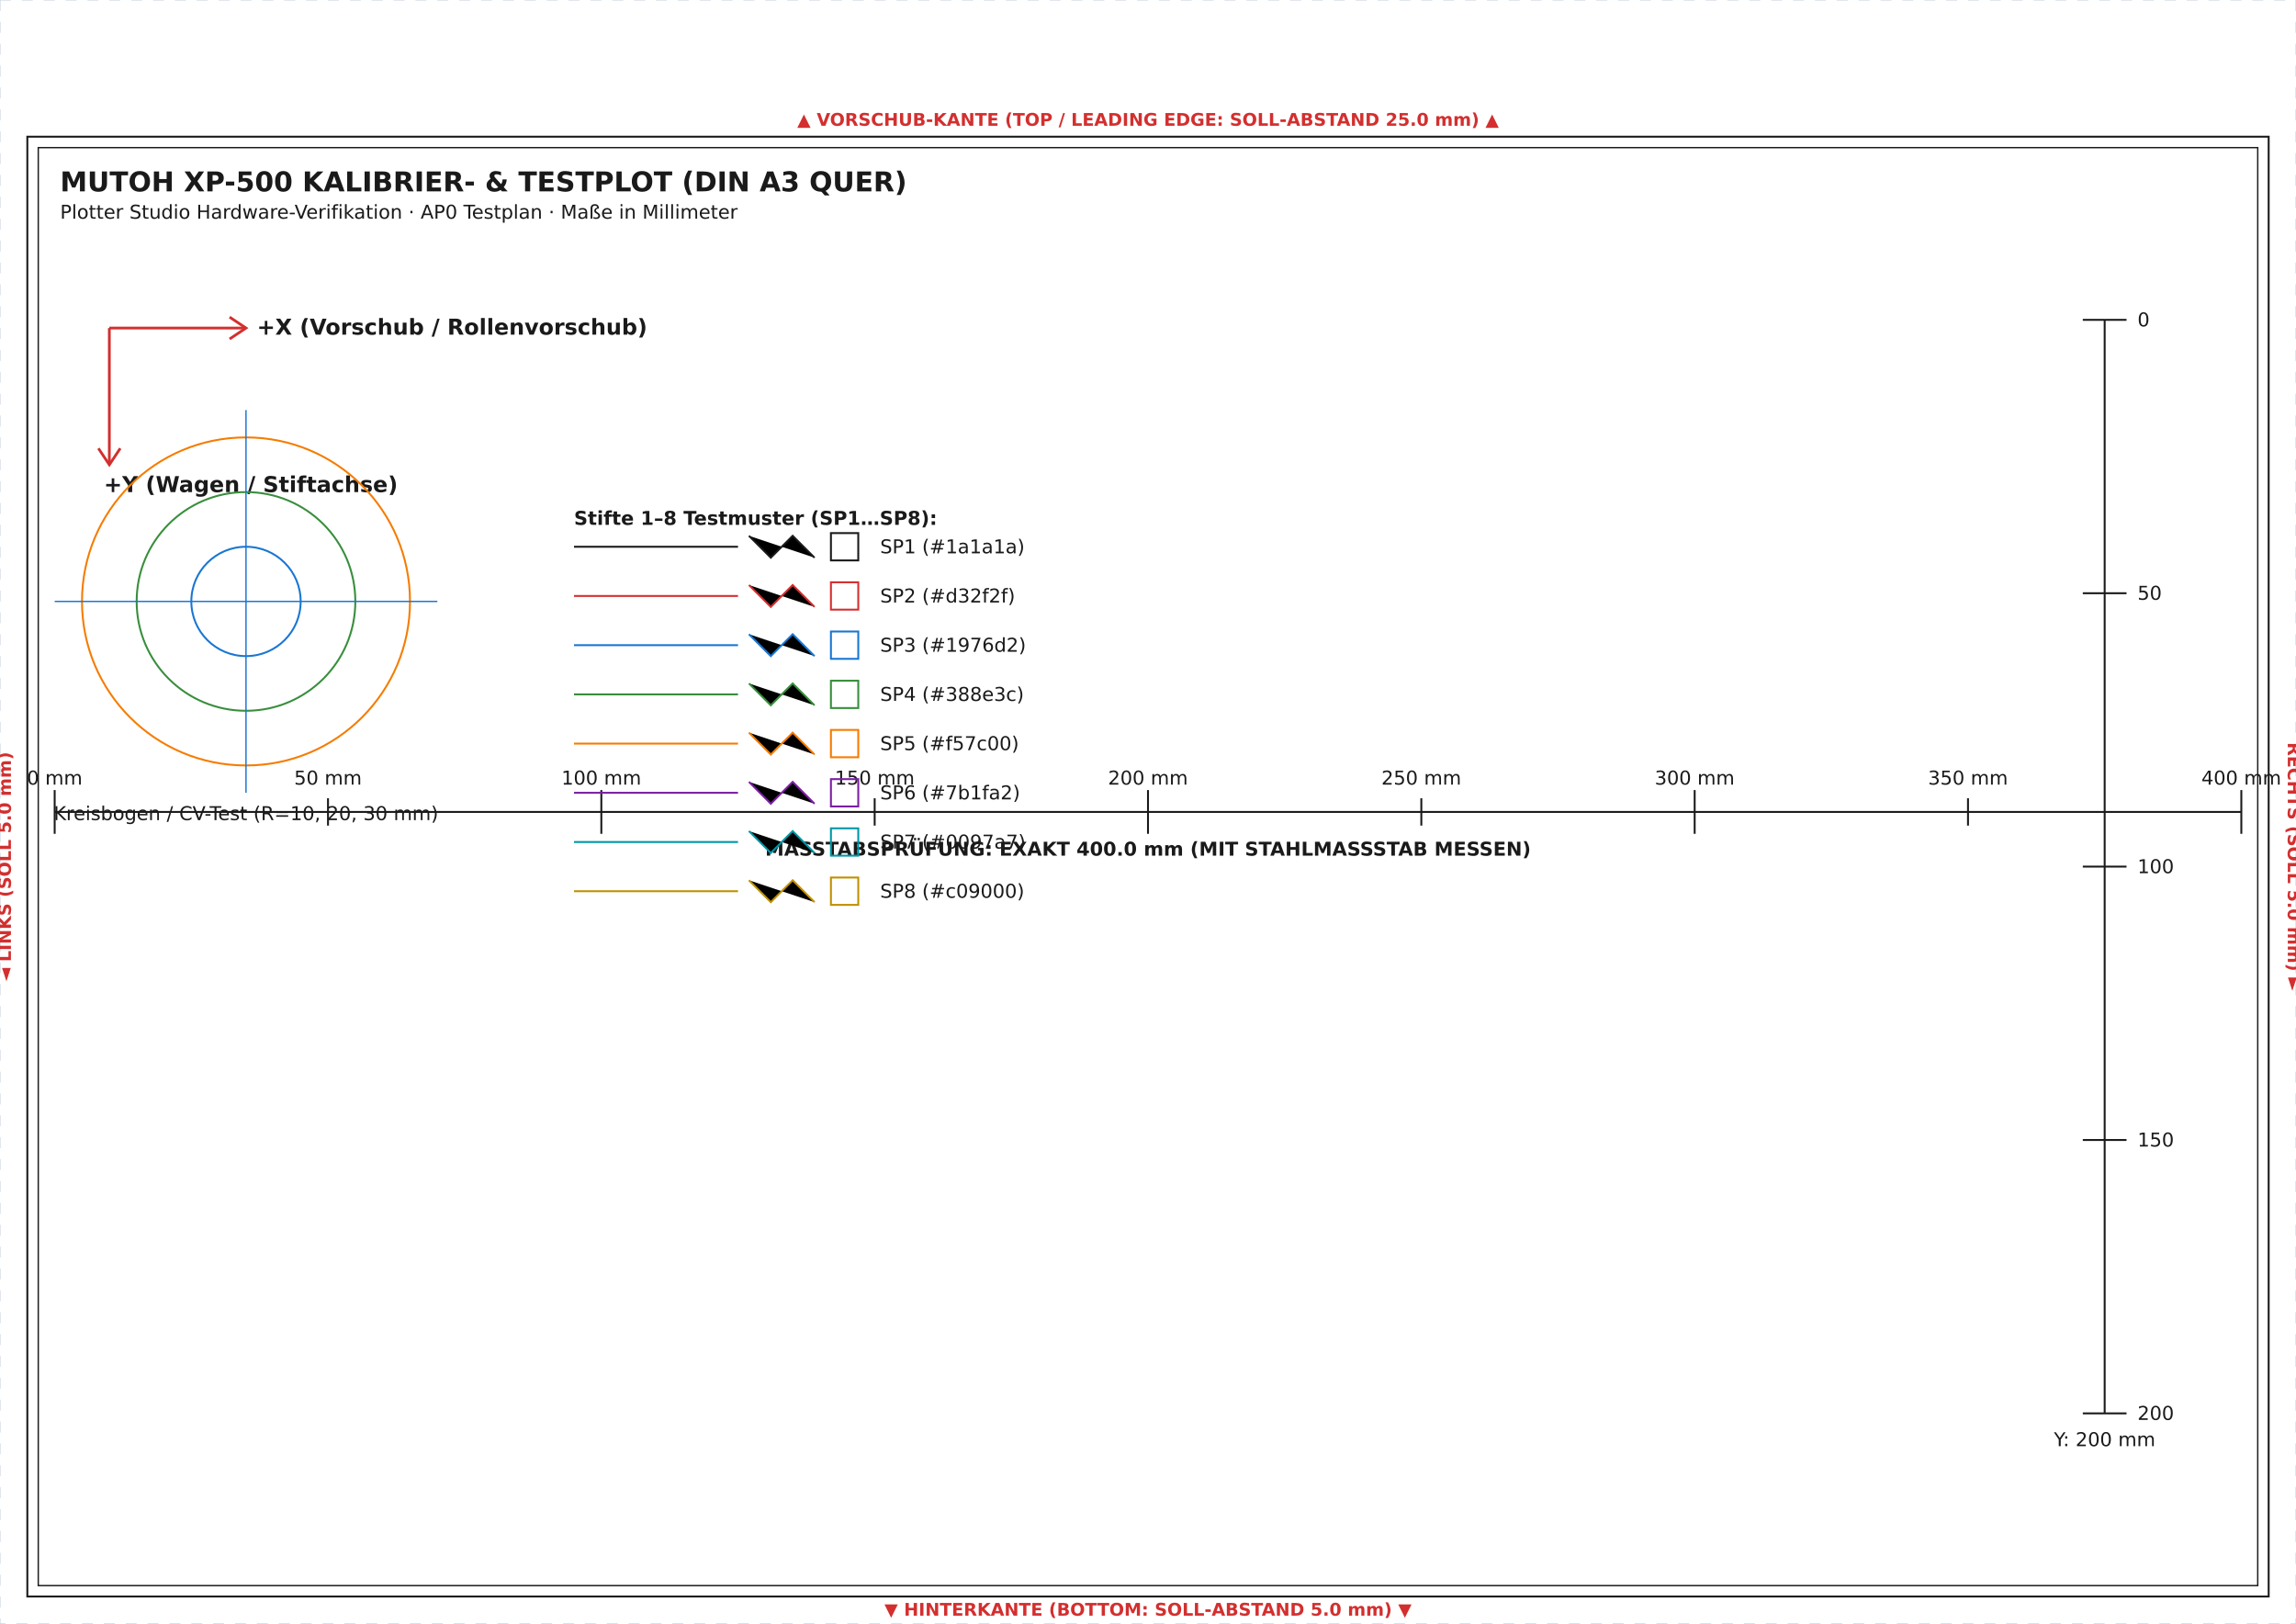
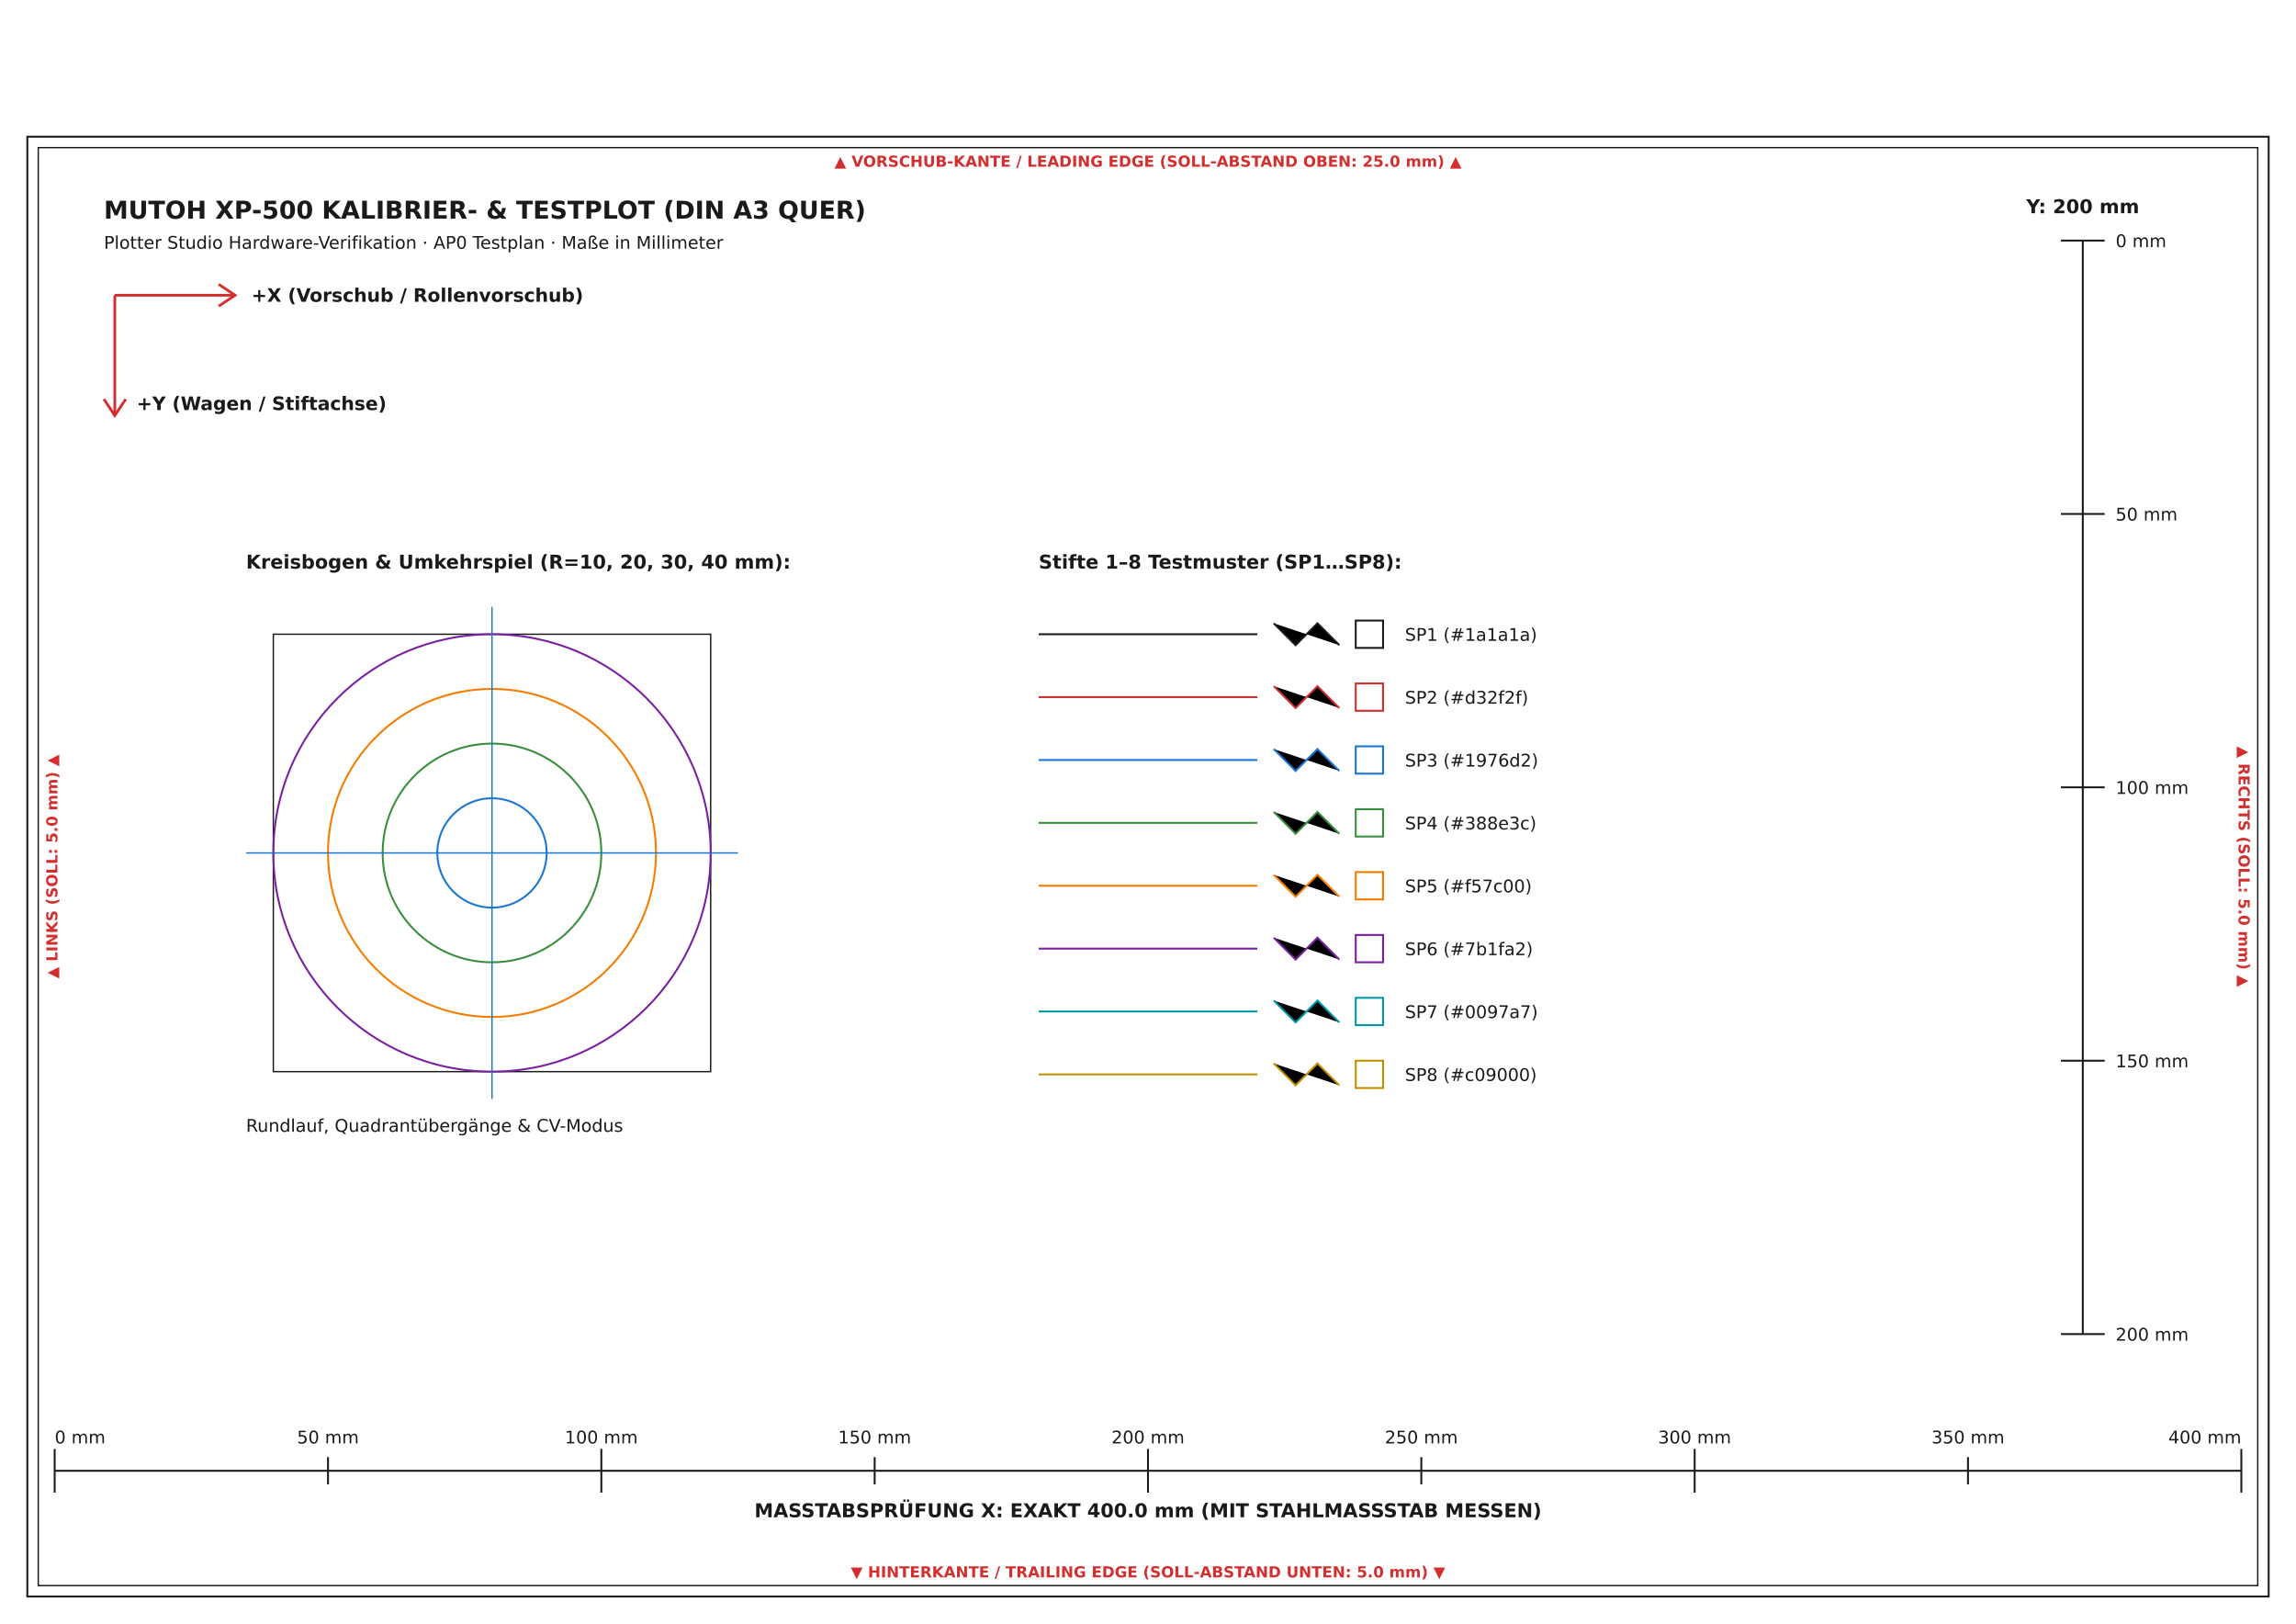
<svg xmlns="http://www.w3.org/2000/svg" width="420.0mm" height="297.0mm" viewBox="0 0 420.0 297.0">
  <style>
-     text { font-family: "DejaVu Sans", "Helvetica", "Arial", sans-serif; font-size: 3.5px; fill: #1a1a1a; }
-     .title { font-size: 5px; font-weight: bold; }
-     .edge-label { font-size: 3.2px; font-weight: bold; fill: #d32f2f; }
-     .axis-label { font-size: 4px; font-weight: bold; }
+     text { font-family: "DejaVu Sans", "Helvetica", "Arial", sans-serif; font-size: 3.2px; fill: #1a1a1a; }
+     .title { font-size: 4.5px; font-weight: bold; }
+     .section-title { font-size: 3.5px; font-weight: bold; }
+     .edge-label { font-size: 2.8px; font-weight: bold; fill: #d32f2f; }
+     .axis-label { font-size: 3.4px; font-weight: bold; }
  </style>
-   <rect x="0" y="0" width="420.0" height="297.0" fill="none" stroke="#cbd5e1" stroke-width="0.2" stroke-dasharray="2,2" />
  <rect x="5.0" y="25.0" width="410.0" height="267.0" fill="none" stroke="#1a1a1a" stroke-width="0.35" />
  <rect x="7.0" y="27.0" width="406.0" height="263.0" fill="none" stroke="#1a1a1a" stroke-width="0.25" />
-   <text x="210.0" y="23.0" text-anchor="middle" class="edge-label">▲ VORSCHUB-KANTE (TOP / LEADING EDGE: SOLL-ABSTAND 25.0 mm) ▲</text>
-   <text x="210.0" y="295.5" text-anchor="middle" class="edge-label">▼ HINTERKANTE (BOTTOM: SOLL-ABSTAND 5.0 mm) ▼</text>
-   <text x="2" y="158.5" text-anchor="middle" transform="rotate(-90 2 158.5)" class="edge-label">◄ LINKS (SOLL 5.0 mm)</text>
-   <text x="418.5" y="158.5" text-anchor="middle" transform="rotate(90 418.5 158.5)" class="edge-label">RECHTS (SOLL 5.0 mm) ►</text>
-   <text x="11.0" y="35.0" class="title">MUTOH XP-500 KALIBRIER- &amp; TESTPLOT (DIN A3 QUER)</text>
-   <text x="11.0" y="40.0">Plotter Studio Hardware-Verifikation · AP0 Testplan · Maße in Millimeter</text>
+   <text x="210.0" y="30.5" text-anchor="middle" class="edge-label">▲ VORSCHUB-KANTE / LEADING EDGE (SOLL-ABSTAND OBEN: 25.0 mm) ▲</text>
+   <text x="210.0" y="288.5" text-anchor="middle" class="edge-label">▼ HINTERKANTE / TRAILING EDGE (SOLL-ABSTAND UNTEN: 5.0 mm) ▼</text>
+   <text x="10.5" y="158.5" text-anchor="middle" transform="rotate(-90 10.5 158.5)" class="edge-label">▲ LINKS (SOLL: 5.0 mm) ▲</text>
+   <text x="409.5" y="158.5" text-anchor="middle" transform="rotate(90 409.5 158.5)" class="edge-label">▲ RECHTS (SOLL: 5.0 mm) ▲</text>
+   <text x="19.0" y="40.0" class="title">MUTOH XP-500 KALIBRIER- &amp; TESTPLOT (DIN A3 QUER)</text>
+   <text x="19.0" y="45.5">Plotter Studio Hardware-Verifikation · AP0 Testplan · Maße in Millimeter</text>
  <g stroke="#d32f2f" stroke-width="0.5" fill="none">
-     <line x1="20.0" y1="60.0" x2="45.0" y2="60.0" />
-     <polyline points="42.0,58.0 45.0,60.0 42.0,62.0" />
-     <line x1="20.0" y1="60.0" x2="20.0" y2="85.0" />
-     <polyline points="18.0,82.0 20.0,85.0 22.0,82.0" />
+     <line x1="21.0" y1="54.0" x2="43.0" y2="54.0" />
+     <polyline points="40.0,52.0 43.0,54.0 40.0,56.0" />
+     <line x1="21.0" y1="54.0" x2="21.0" y2="76.0" />
+     <polyline points="19.0,73.0 21.0,76.0 23.0,73.0" />
  </g>
-   <text x="47.0" y="61.2" class="axis-label" fill="#d32f2f">+X (Vorschub / Rollenvorschub)</text>
-   <text x="19.0" y="90.0" class="axis-label" fill="#d32f2f">+Y (Wagen / Stiftachse)</text>
+   <text x="46.0" y="55.2" class="axis-label" fill="#d32f2f">+X (Vorschub / Rollenvorschub)</text>
+   <text x="25.0" y="75.0" class="axis-label" fill="#d32f2f">+Y (Wagen / Stiftachse)</text>
+   <text x="45.0" y="104.0" class="section-title">Kreisbogen &amp; Umkehrspiel (R=10, 20, 30, 40 mm):</text>
+   <rect x="50.0" y="116.0" width="80.0" height="80.0" fill="none" stroke="#1a1a1a" stroke-width="0.25" />
+   <circle cx="90.0" cy="156.0" r="10.0" fill="none" stroke="#1976d2" stroke-width="0.35" />
+   <circle cx="90.0" cy="156.0" r="20.0" fill="none" stroke="#388e3c" stroke-width="0.35" />
+   <circle cx="90.0" cy="156.0" r="30.0" fill="none" stroke="#f57c00" stroke-width="0.35" />
+   <circle cx="90.0" cy="156.0" r="40.0" fill="none" stroke="#7b1fa2" stroke-width="0.35" />
+   <line x1="45.0" y1="156.0" x2="135.0" y2="156.0" stroke="#1976d2" stroke-width="0.25" />
+   <line x1="90.0" y1="111.0" x2="90.0" y2="201.0" stroke="#1976d2" stroke-width="0.25" />
+   <text x="45.0" y="207.0">Rundlauf, Quadrantübergänge &amp; CV-Modus</text>
+   <text x="190.0" y="104.0" class="section-title">Stifte 1–8 Testmuster (SP1…SP8):</text>
  <g stroke="#1a1a1a" stroke-width="0.35">
-     <line x1="10.0" y1="148.5" x2="410.0" y2="148.5" />
-     <line x1="10.0" y1="144.5" x2="10.0" y2="152.5" />
+     <line x1="190.0" y1="116.0" x2="230.0" y2="116.0" />
+     <polyline points="233.0,114.0 237.0,118.0 241.0,114.0 245.0,118.0" />
+     <rect x="248.0" y="113.5" width="5" height="5" fill="none" />
  </g>
-   <text x="10.0" y="143.5" text-anchor="middle">0 mm</text>
+   <text x="257.0" y="117.2">SP1 (#1a1a1a)</text>
+   <g stroke="#d32f2f" stroke-width="0.35">
+     <line x1="190.0" y1="127.5" x2="230.0" y2="127.5" />
+     <polyline points="233.0,125.5 237.0,129.5 241.0,125.5 245.0,129.5" />
+     <rect x="248.0" y="125.0" width="5" height="5" fill="none" />
+   </g>
+   <text x="257.0" y="128.7">SP2 (#d32f2f)</text>
+   <g stroke="#1976d2" stroke-width="0.35">
+     <line x1="190.0" y1="139.0" x2="230.0" y2="139.0" />
+     <polyline points="233.0,137.0 237.0,141.0 241.0,137.0 245.0,141.0" />
+     <rect x="248.0" y="136.5" width="5" height="5" fill="none" />
+   </g>
+   <text x="257.0" y="140.2">SP3 (#1976d2)</text>
+   <g stroke="#388e3c" stroke-width="0.35">
+     <line x1="190.0" y1="150.5" x2="230.0" y2="150.5" />
+     <polyline points="233.0,148.5 237.0,152.5 241.0,148.5 245.0,152.5" />
+     <rect x="248.0" y="148.0" width="5" height="5" fill="none" />
+   </g>
+   <text x="257.0" y="151.7">SP4 (#388e3c)</text>
+   <g stroke="#f57c00" stroke-width="0.35">
+     <line x1="190.0" y1="162.0" x2="230.0" y2="162.0" />
+     <polyline points="233.0,160.0 237.0,164.0 241.0,160.0 245.0,164.0" />
+     <rect x="248.0" y="159.5" width="5" height="5" fill="none" />
+   </g>
+   <text x="257.0" y="163.2">SP5 (#f57c00)</text>
+   <g stroke="#7b1fa2" stroke-width="0.35">
+     <line x1="190.0" y1="173.5" x2="230.0" y2="173.5" />
+     <polyline points="233.0,171.5 237.0,175.5 241.0,171.5 245.0,175.5" />
+     <rect x="248.0" y="171.0" width="5" height="5" fill="none" />
+   </g>
+   <text x="257.0" y="174.7">SP6 (#7b1fa2)</text>
+   <g stroke="#0097a7" stroke-width="0.35">
+     <line x1="190.0" y1="185.0" x2="230.0" y2="185.0" />
+     <polyline points="233.0,183.0 237.0,187.0 241.0,183.0 245.0,187.0" />
+     <rect x="248.0" y="182.5" width="5" height="5" fill="none" />
+   </g>
+   <text x="257.0" y="186.2">SP7 (#0097a7)</text>
+   <g stroke="#c09000" stroke-width="0.35">
+     <line x1="190.0" y1="196.5" x2="230.0" y2="196.5" />
+     <polyline points="233.0,194.5 237.0,198.5 241.0,194.5 245.0,198.5" />
+     <rect x="248.0" y="194.0" width="5" height="5" fill="none" />
+   </g>
+   <text x="257.0" y="197.7">SP8 (#c09000)</text>
+   <text x="381.0" y="39.0" text-anchor="middle" class="section-title">Y: 200 mm</text>
  <g stroke="#1a1a1a" stroke-width="0.35">
-     <line x1="60.0" y1="146.0" x2="60.0" y2="151.0" />
+     <line x1="381.0" y1="44.0" x2="381.0" y2="244.0" />
+     <line x1="377.0" y1="44.0" x2="385.0" y2="44.0" />
  </g>
-   <text x="60.0" y="143.5" text-anchor="middle">50 mm</text>
+   <text x="387.0" y="45.2">0 mm</text>
  <g stroke="#1a1a1a" stroke-width="0.35">
-     <line x1="110.0" y1="144.5" x2="110.0" y2="152.5" />
+     <line x1="377.0" y1="94.0" x2="385.0" y2="94.0" />
  </g>
-   <text x="110.0" y="143.5" text-anchor="middle">100 mm</text>
+   <text x="387.0" y="95.2">50 mm</text>
  <g stroke="#1a1a1a" stroke-width="0.35">
-     <line x1="160.0" y1="146.0" x2="160.0" y2="151.0" />
+     <line x1="377.0" y1="144.0" x2="385.0" y2="144.0" />
  </g>
-   <text x="160.0" y="143.5" text-anchor="middle">150 mm</text>
+   <text x="387.0" y="145.2">100 mm</text>
  <g stroke="#1a1a1a" stroke-width="0.35">
-     <line x1="210.0" y1="144.5" x2="210.0" y2="152.5" />
+     <line x1="377.0" y1="194.0" x2="385.0" y2="194.0" />
  </g>
-   <text x="210.0" y="143.5" text-anchor="middle">200 mm</text>
+   <text x="387.0" y="195.2">150 mm</text>
  <g stroke="#1a1a1a" stroke-width="0.35">
-     <line x1="260.0" y1="146.0" x2="260.0" y2="151.0" />
+     <line x1="377.0" y1="244.0" x2="385.0" y2="244.0" />
  </g>
-   <text x="260.0" y="143.5" text-anchor="middle">250 mm</text>
-   <g stroke="#1a1a1a" stroke-width="0.35">
-     <line x1="310.0" y1="144.5" x2="310.0" y2="152.5" />
-   </g>
-   <text x="310.0" y="143.5" text-anchor="middle">300 mm</text>
-   <g stroke="#1a1a1a" stroke-width="0.35">
-     <line x1="360.0" y1="146.0" x2="360.0" y2="151.0" />
-   </g>
-   <text x="360.0" y="143.5" text-anchor="middle">350 mm</text>
-   <g stroke="#1a1a1a" stroke-width="0.35">
-     <line x1="410.0" y1="144.5" x2="410.0" y2="152.5" />
-   </g>
-   <text x="410.0" y="143.5" text-anchor="middle">400 mm</text>
+   <text x="387.0" y="245.2">200 mm</text>
  <g stroke="#1a1a1a" stroke-width="0.35">
  </g>
-   <text x="210.0" y="156.5" text-anchor="middle" font-weight="bold">MASSTABSPRÜFUNG: EXAKT 400.0 mm (MIT STAHLMASSSTAB MESSEN)</text>
  <g stroke="#1a1a1a" stroke-width="0.35">
-     <line x1="385.0" y1="58.5" x2="385.0" y2="258.5" />
-     <line x1="381.0" y1="58.5" x2="389.0" y2="58.5" />
+     <line x1="10.0" y1="269.0" x2="410.0" y2="269.0" />
+     <line x1="10.0" y1="265.0" x2="10.0" y2="273.0" />
  </g>
-   <text x="391.0" y="59.7">0</text>
+   <text x="10.0" y="264.0" text-anchor="start">0 mm</text>
  <g stroke="#1a1a1a" stroke-width="0.35">
-     <line x1="381.0" y1="108.5" x2="389.0" y2="108.5" />
+     <line x1="60.0" y1="266.5" x2="60.0" y2="271.5" />
  </g>
-   <text x="391.0" y="109.7">50</text>
+   <text x="60.0" y="264.0" text-anchor="middle">50 mm</text>
  <g stroke="#1a1a1a" stroke-width="0.35">
-     <line x1="381.0" y1="158.5" x2="389.0" y2="158.5" />
+     <line x1="110.0" y1="265.0" x2="110.0" y2="273.0" />
  </g>
-   <text x="391.0" y="159.7">100</text>
+   <text x="110.0" y="264.0" text-anchor="middle">100 mm</text>
  <g stroke="#1a1a1a" stroke-width="0.35">
-     <line x1="381.0" y1="208.5" x2="389.0" y2="208.5" />
+     <line x1="160.0" y1="266.5" x2="160.0" y2="271.5" />
  </g>
-   <text x="391.0" y="209.7">150</text>
+   <text x="160.0" y="264.0" text-anchor="middle">150 mm</text>
  <g stroke="#1a1a1a" stroke-width="0.35">
-     <line x1="381.0" y1="258.5" x2="389.0" y2="258.5" />
+     <line x1="210.0" y1="265.0" x2="210.0" y2="273.0" />
  </g>
-   <text x="391.0" y="259.7">200</text>
+   <text x="210.0" y="264.0" text-anchor="middle">200 mm</text>
+   <g stroke="#1a1a1a" stroke-width="0.35">
+     <line x1="260.0" y1="266.5" x2="260.0" y2="271.5" />
+   </g>
+   <text x="260.0" y="264.0" text-anchor="middle">250 mm</text>
+   <g stroke="#1a1a1a" stroke-width="0.35">
+     <line x1="310.0" y1="265.0" x2="310.0" y2="273.0" />
+   </g>
+   <text x="310.0" y="264.0" text-anchor="middle">300 mm</text>
+   <g stroke="#1a1a1a" stroke-width="0.35">
+     <line x1="360.0" y1="266.5" x2="360.0" y2="271.5" />
+   </g>
+   <text x="360.0" y="264.0" text-anchor="middle">350 mm</text>
+   <g stroke="#1a1a1a" stroke-width="0.35">
+     <line x1="410.0" y1="265.0" x2="410.0" y2="273.0" />
+   </g>
+   <text x="410.0" y="264.0" text-anchor="end">400 mm</text>
  <g stroke="#1a1a1a" stroke-width="0.35">
  </g>
-   <text x="385.0" y="264.5" text-anchor="middle">Y: 200 mm</text>
-   <circle cx="45.0" cy="110.0" r="10.0" fill="none" stroke="#1976d2" stroke-width="0.35" />
-   <circle cx="45.0" cy="110.0" r="20.0" fill="none" stroke="#388e3c" stroke-width="0.35" />
-   <circle cx="45.0" cy="110.0" r="30.0" fill="none" stroke="#f57c00" stroke-width="0.35" />
-   <line x1="10.0" y1="110.0" x2="80.0" y2="110.0" stroke="#1976d2" stroke-width="0.25" />
-   <line x1="45.0" y1="75.0" x2="45.0" y2="145.0" stroke="#1976d2" stroke-width="0.25" />
-   <text x="45.0" y="150.0" text-anchor="middle">Kreisbogen / CV-Test (R=10, 20, 30 mm)</text>
-   <text x="105.0" y="96.0" font-weight="bold">Stifte 1–8 Testmuster (SP1…SP8):</text>
-   <g stroke="#1a1a1a" stroke-width="0.35">
-     <line x1="105.0" y1="100.0" x2="135.0" y2="100.0" />
-     <polyline points="137.0,98.0 141.0,102.0 145.0,98.0 149.0,102.0" />
-     <rect x="152.0" y="97.5" width="5" height="5" fill="none" />
-   </g>
-   <text x="161.0" y="101.2">SP1 (#1a1a1a)</text>
-   <g stroke="#d32f2f" stroke-width="0.35">
-     <line x1="105.0" y1="109.0" x2="135.0" y2="109.0" />
-     <polyline points="137.0,107.0 141.0,111.0 145.0,107.0 149.0,111.0" />
-     <rect x="152.0" y="106.5" width="5" height="5" fill="none" />
-   </g>
-   <text x="161.0" y="110.2">SP2 (#d32f2f)</text>
-   <g stroke="#1976d2" stroke-width="0.35">
-     <line x1="105.0" y1="118.0" x2="135.0" y2="118.0" />
-     <polyline points="137.0,116.0 141.0,120.0 145.0,116.0 149.0,120.0" />
-     <rect x="152.0" y="115.5" width="5" height="5" fill="none" />
-   </g>
-   <text x="161.0" y="119.2">SP3 (#1976d2)</text>
-   <g stroke="#388e3c" stroke-width="0.35">
-     <line x1="105.0" y1="127.0" x2="135.0" y2="127.0" />
-     <polyline points="137.0,125.0 141.0,129.0 145.0,125.0 149.0,129.0" />
-     <rect x="152.0" y="124.5" width="5" height="5" fill="none" />
-   </g>
-   <text x="161.0" y="128.2">SP4 (#388e3c)</text>
-   <g stroke="#f57c00" stroke-width="0.35">
-     <line x1="105.0" y1="136.0" x2="135.0" y2="136.0" />
-     <polyline points="137.0,134.0 141.0,138.0 145.0,134.0 149.0,138.0" />
-     <rect x="152.0" y="133.5" width="5" height="5" fill="none" />
-   </g>
-   <text x="161.0" y="137.2">SP5 (#f57c00)</text>
-   <g stroke="#7b1fa2" stroke-width="0.35">
-     <line x1="105.0" y1="145.0" x2="135.0" y2="145.0" />
-     <polyline points="137.0,143.0 141.0,147.0 145.0,143.0 149.0,147.0" />
-     <rect x="152.0" y="142.5" width="5" height="5" fill="none" />
-   </g>
-   <text x="161.0" y="146.2">SP6 (#7b1fa2)</text>
-   <g stroke="#0097a7" stroke-width="0.35">
-     <line x1="105.0" y1="154.0" x2="135.0" y2="154.0" />
-     <polyline points="137.0,152.0 141.0,156.0 145.0,152.0 149.0,156.0" />
-     <rect x="152.0" y="151.5" width="5" height="5" fill="none" />
-   </g>
-   <text x="161.0" y="155.2">SP7 (#0097a7)</text>
-   <g stroke="#c09000" stroke-width="0.35">
-     <line x1="105.0" y1="163.0" x2="135.0" y2="163.0" />
-     <polyline points="137.0,161.0 141.0,165.0 145.0,161.0 149.0,165.0" />
-     <rect x="152.0" y="160.5" width="5" height="5" fill="none" />
-   </g>
-   <text x="161.0" y="164.2">SP8 (#c09000)</text>
+   <text x="210.0" y="277.5" text-anchor="middle" class="section-title">MASSTABSPRÜFUNG X: EXAKT 400.0 mm (MIT STAHLMASSSTAB MESSEN)</text>
</svg>
